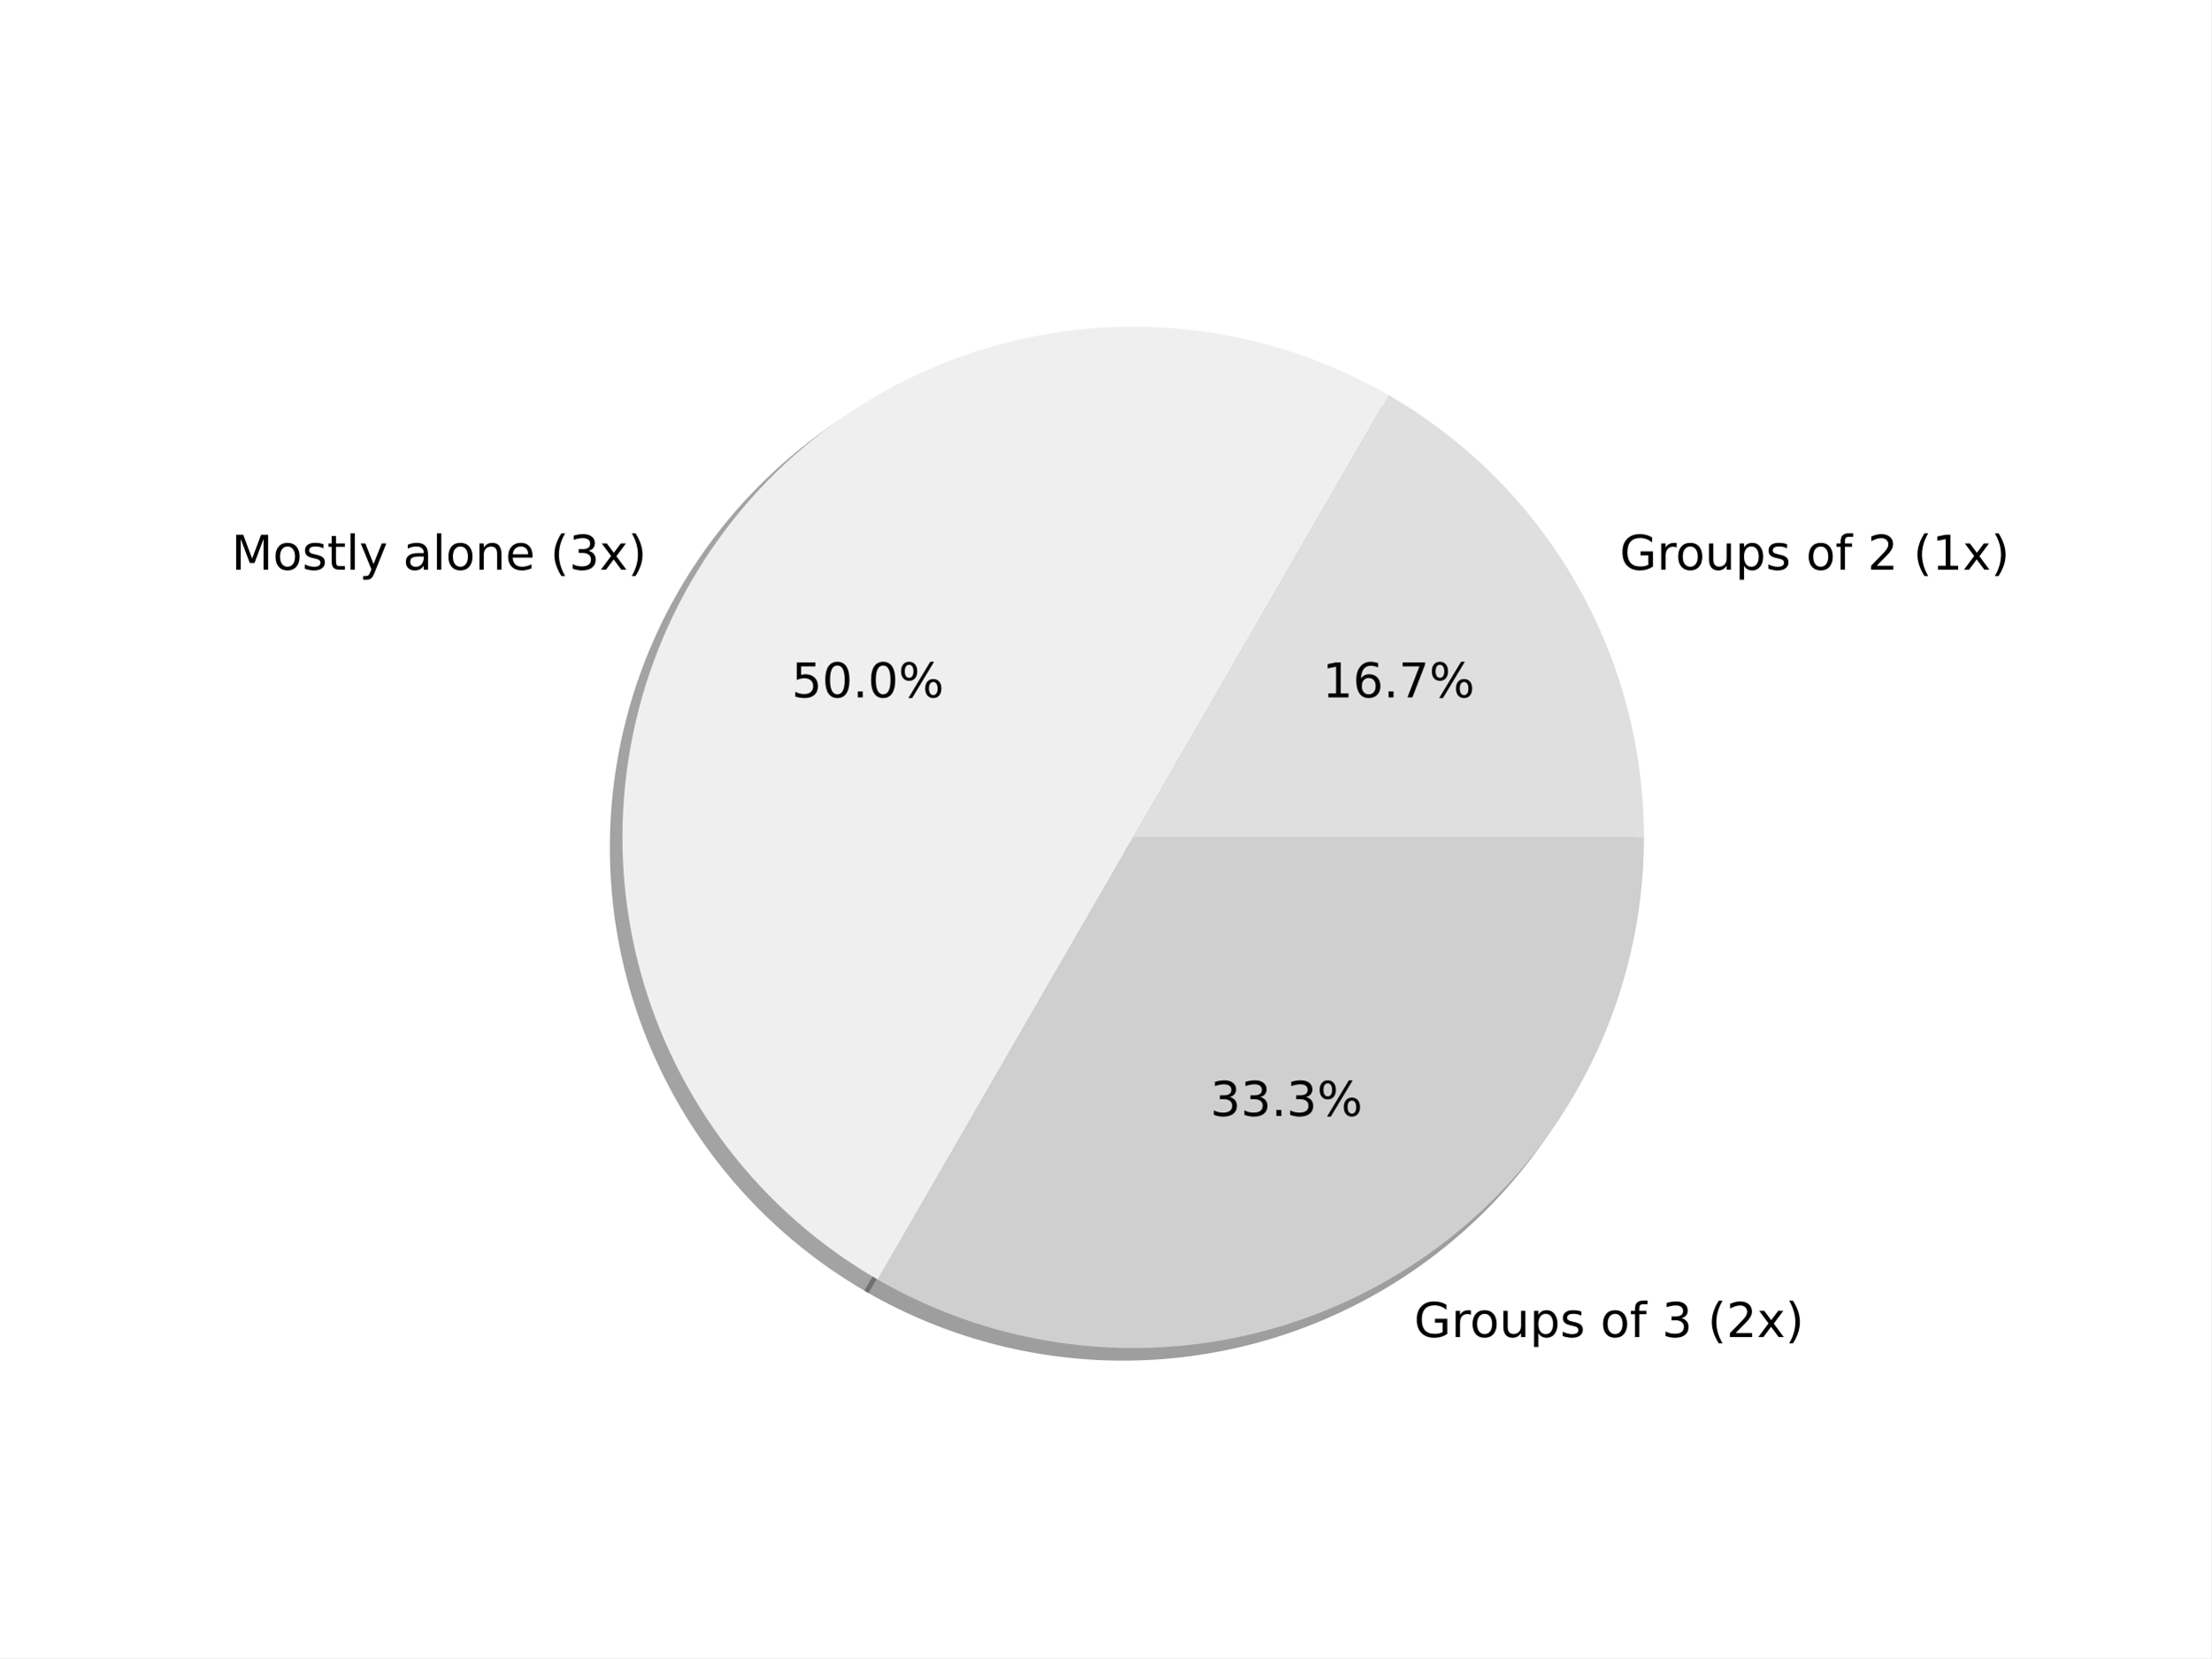
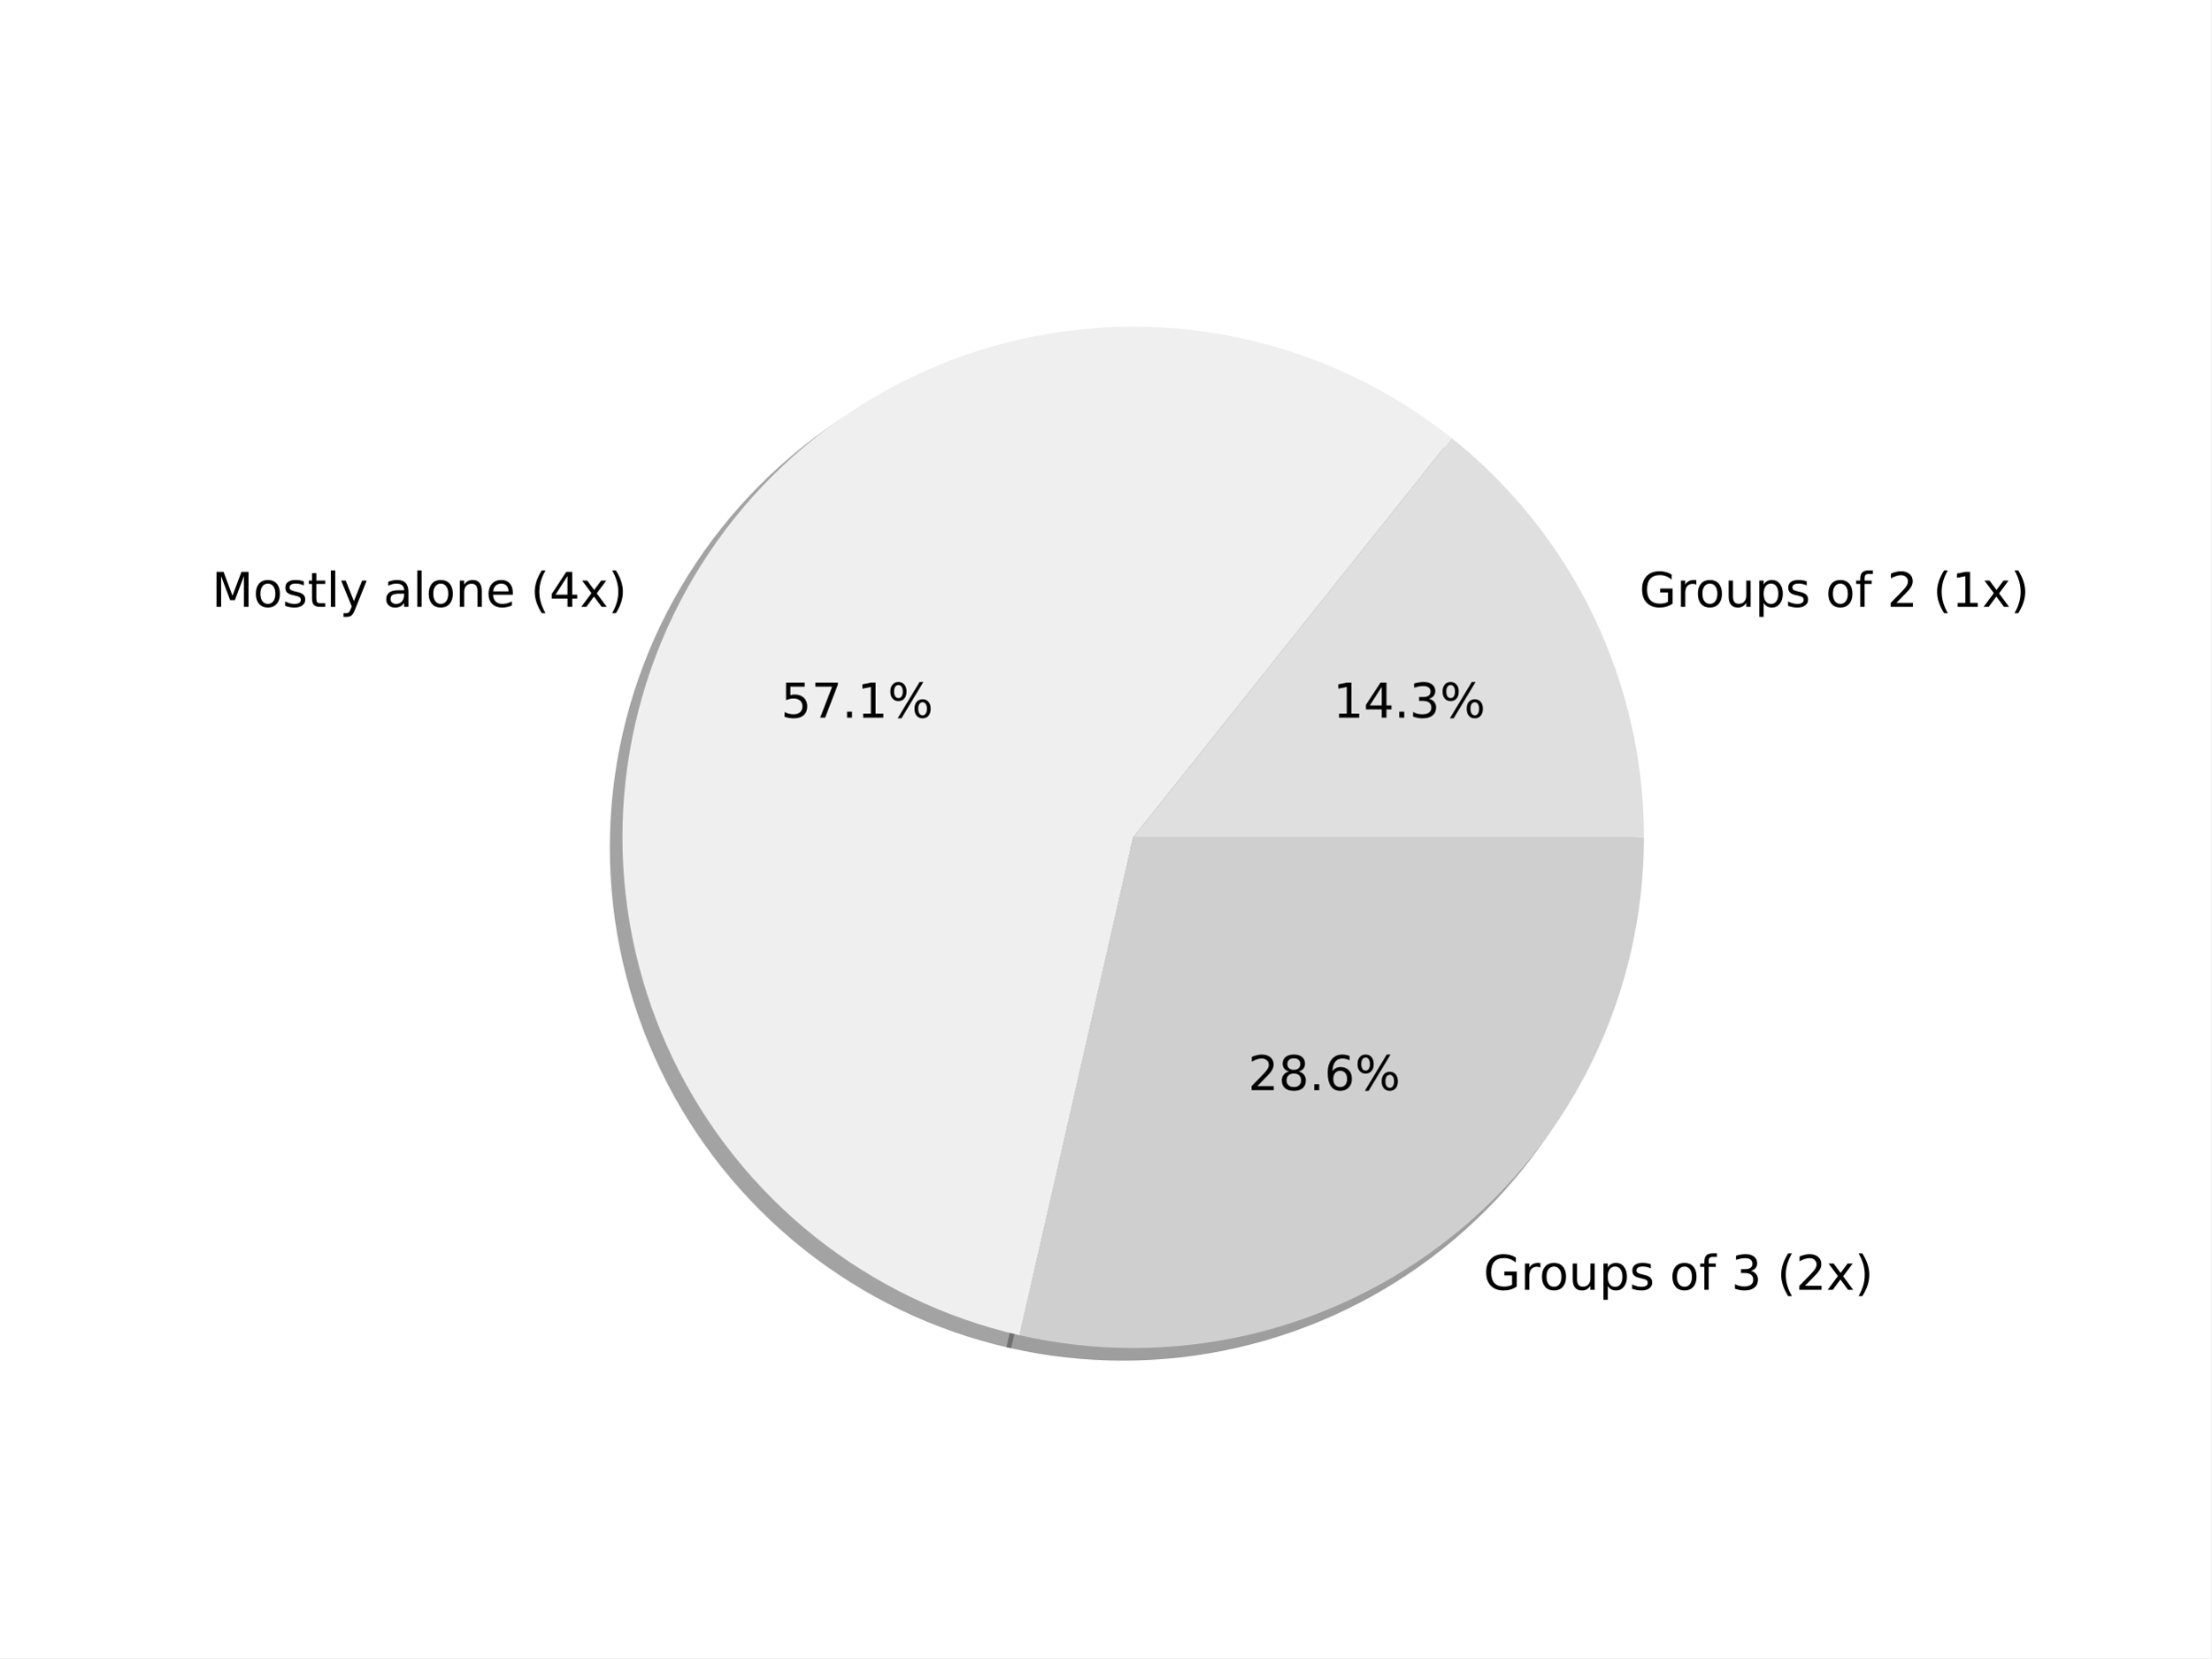
<svg xmlns="http://www.w3.org/2000/svg" xmlns:xlink="http://www.w3.org/1999/xlink" width="460.8pt" height="345.6pt" viewBox="0 0 460.8 345.6" version="1.1">
  <defs>
    <style type="text/css">*{stroke-linejoin: round; stroke-linecap: butt}</style>
  </defs>
  <g id="figure_1">
    <g id="patch_1">
      <path d="M 0 345.6  L 460.8 345.6  L 460.8 0  L 0 0  z " style="fill: #ffffff" />
    </g>
    <g id="axes_1">
      <g id="patch_2">
-         <path d="M 340.476 176.657  C 340.476 157.973 335.557 139.615 326.215 123.434  C 316.873 107.254 303.434 93.815 287.254 84.473  L 234.031 176.657  L 340.476 176.657  z " style="fill: #434343; opacity: 0.5; stroke: #434343; stroke-linejoin: miter" />
+         <path d="M 340.476 176.657  C 340.476 160.666 336.873 144.879 329.935 130.472  C 322.996 116.065 312.9 103.405 300.398 93.435  L 234.031 176.657  L 340.476 176.657  z " style="fill: #434343; opacity: 0.5; stroke: #434343; stroke-linejoin: miter" />
      </g>
      <g id="patch_3">
-         <path d="M 287.254 84.473  C 262.814 70.363 233.74 66.535 206.481 73.839  C 179.223 81.143 155.957 98.995 141.847 123.434  C 127.737 147.874 123.909 176.948 131.213 204.207  C 138.517 231.465 156.369 254.731 180.809 268.841  L 234.031 176.657  L 287.254 84.473  z " style="fill: #484848; opacity: 0.5; stroke: #484848; stroke-linejoin: miter" />
+         <path d="M 300.398 93.435  C 287.896 83.465 273.307 76.439 257.717 72.881  C 242.128 69.323 225.935 69.323 210.345 72.881  C 194.755 76.439 180.166 83.465 167.664 93.435  C 155.162 103.405 145.066 116.065 138.128 130.472  C 131.19 144.879 127.586 160.666 127.586 176.657  C 127.586 192.648 131.19 208.435 138.128 222.842  C 145.066 237.249 155.162 249.909 167.664 259.879  C 180.166 269.849 194.755 276.875 210.345 280.433  L 234.031 176.657  L 300.398 93.435  z " style="fill: #484848; opacity: 0.5; stroke: #484848; stroke-linejoin: miter" />
      </g>
      <g id="patch_4">
-         <path d="M 180.809 268.841  C 196.989 278.183 215.348 283.102 234.031 283.102  C 252.715 283.102 271.073 278.183 287.254 268.841  C 303.434 259.499 316.873 246.06 326.215 229.879  C 335.557 213.699 340.476 195.34 340.476 176.657  L 234.031 176.657  L 180.809 268.841  z " style="fill: #3e3e3e; opacity: 0.5; stroke: #3e3e3e; stroke-linejoin: miter" />
+         <path d="M 210.345 280.433  C 225.935 283.991 242.128 283.991 257.717 280.433  C 273.307 276.875 287.896 269.849 300.398 259.879  C 312.9 249.909 322.996 237.249 329.935 222.842  C 336.873 208.434 340.476 192.647 340.476 176.657  L 234.031 176.657  L 210.345 280.433  z " style="fill: #3e3e3e; opacity: 0.5; stroke: #3e3e3e; stroke-linejoin: miter" />
      </g>
      <g id="patch_5">
-         <path d="M 342.605 174.528  C 342.605 155.844 337.686 137.486 328.344 121.306  C 319.002 105.125 305.563 91.686 289.382 82.344  L 236.16 174.528  L 342.605 174.528  z " style="fill: #dfdfdf" />
+         <path d="M 342.605 174.528  C 342.605 158.537 339.002 142.75 332.063 128.343  C 325.125 113.936 315.029 101.276 302.527 91.306  L 236.16 174.528  L 342.605 174.528  z " style="fill: #dfdfdf" />
      </g>
      <g id="patch_6">
-         <path d="M 289.382 82.344  C 264.943 68.234 235.869 64.406 208.61 71.71  C 181.352 79.014 158.086 96.866 143.976 121.306  C 129.866 145.745 126.038 174.819 133.342 202.078  C 140.646 229.336 158.498 252.602 182.938 266.712  L 236.16 174.528  L 289.382 82.344  z " style="fill: #efefef" />
+         <path d="M 302.527 91.306  C 290.025 81.336 275.436 74.31 259.846 70.752  C 244.256 67.194 228.064 67.194 212.474 70.752  C 196.884 74.31 182.295 81.336 169.793 91.306  C 157.291 101.276 147.195 113.936 140.257 128.343  C 133.318 142.75 129.715 158.537 129.715 174.528  C 129.715 190.519 133.318 206.306 140.257 220.713  C 147.195 235.12 157.291 247.78 169.793 257.75  C 182.295 267.72 196.884 274.746 212.474 278.304  L 236.16 174.528  L 302.527 91.306  z " style="fill: #efefef" />
      </g>
      <g id="patch_7">
-         <path d="M 182.938 266.712  C 199.118 276.054 217.476 280.973 236.16 280.973  C 254.844 280.973 273.202 276.054 289.382 266.712  C 305.563 257.37 319.002 243.931 328.344 227.75  C 337.686 211.57 342.605 193.212 342.605 174.528  L 236.16 174.528  L 182.938 266.712  z " style="fill: #cfcfcf" />
+         <path d="M 212.474 278.304  C 228.064 281.862 244.257 281.862 259.846 278.304  C 275.436 274.746 290.025 267.72 302.527 257.75  C 315.029 247.78 325.125 235.12 332.063 220.713  C 339.002 206.306 342.605 190.519 342.605 174.528  L 236.16 174.528  L 212.474 278.304  z " style="fill: #cfcfcf" />
      </g>
      <g id="matplotlib.axis_1" />
      <g id="matplotlib.axis_2" />
      <g id="text_1">
-         <g transform="translate(337.5623 118.7427)scale(0.1 -0.1)">
+         <g transform="translate(341.6538 126.4842)scale(0.1 -0.1)">
          <defs>
            <path id="DejaVuSans-47" d="M 3809 666  L 3809 1919  L 2778 1919  L 2778 2438  L 4434 2438  L 4434 434  Q 4069 175 3628 42  Q 3188 -91 2688 -91  Q 1594 -91 976 548  Q 359 1188 359 2328  Q 359 3472 976 4111  Q 1594 4750 2688 4750  Q 3144 4750 3555 4637  Q 3966 4525 4313 4306  L 4313 3634  Q 3963 3931 3569 4081  Q 3175 4231 2741 4231  Q 1884 4231 1454 3753  Q 1025 3275 1025 2328  Q 1025 1384 1454 906  Q 1884 428 2741 428  Q 3075 428 3337 486  Q 3600 544 3809 666  z " transform="scale(0.015625)" />
            <path id="DejaVuSans-72" d="M 2631 2963  Q 2534 3019 2420 3045  Q 2306 3072 2169 3072  Q 1681 3072 1420 2755  Q 1159 2438 1159 1844  L 1159 0  L 581 0  L 581 3500  L 1159 3500  L 1159 2956  Q 1341 3275 1631 3429  Q 1922 3584 2338 3584  Q 2397 3584 2469 3576  Q 2541 3569 2628 3553  L 2631 2963  z " transform="scale(0.015625)" />
            <path id="DejaVuSans-6f" d="M 1959 3097  Q 1497 3097 1228 2736  Q 959 2375 959 1747  Q 959 1119 1226 758  Q 1494 397 1959 397  Q 2419 397 2687 759  Q 2956 1122 2956 1747  Q 2956 2369 2687 2733  Q 2419 3097 1959 3097  z M 1959 3584  Q 2709 3584 3137 3096  Q 3566 2609 3566 1747  Q 3566 888 3137 398  Q 2709 -91 1959 -91  Q 1206 -91 779 398  Q 353 888 353 1747  Q 353 2609 779 3096  Q 1206 3584 1959 3584  z " transform="scale(0.015625)" />
            <path id="DejaVuSans-75" d="M 544 1381  L 544 3500  L 1119 3500  L 1119 1403  Q 1119 906 1312 657  Q 1506 409 1894 409  Q 2359 409 2629 706  Q 2900 1003 2900 1516  L 2900 3500  L 3475 3500  L 3475 0  L 2900 0  L 2900 538  Q 2691 219 2414 64  Q 2138 -91 1772 -91  Q 1169 -91 856 284  Q 544 659 544 1381  z M 1991 3584  L 1991 3584  z " transform="scale(0.015625)" />
            <path id="DejaVuSans-70" d="M 1159 525  L 1159 -1331  L 581 -1331  L 581 3500  L 1159 3500  L 1159 2969  Q 1341 3281 1617 3432  Q 1894 3584 2278 3584  Q 2916 3584 3314 3078  Q 3713 2572 3713 1747  Q 3713 922 3314 415  Q 2916 -91 2278 -91  Q 1894 -91 1617 61  Q 1341 213 1159 525  z M 3116 1747  Q 3116 2381 2855 2742  Q 2594 3103 2138 3103  Q 1681 3103 1420 2742  Q 1159 2381 1159 1747  Q 1159 1113 1420 752  Q 1681 391 2138 391  Q 2594 391 2855 752  Q 3116 1113 3116 1747  z " transform="scale(0.015625)" />
            <path id="DejaVuSans-73" d="M 2834 3397  L 2834 2853  Q 2591 2978 2328 3040  Q 2066 3103 1784 3103  Q 1356 3103 1142 2972  Q 928 2841 928 2578  Q 928 2378 1081 2264  Q 1234 2150 1697 2047  L 1894 2003  Q 2506 1872 2764 1633  Q 3022 1394 3022 966  Q 3022 478 2636 193  Q 2250 -91 1575 -91  Q 1294 -91 989 -36  Q 684 19 347 128  L 347 722  Q 666 556 975 473  Q 1284 391 1588 391  Q 1994 391 2212 530  Q 2431 669 2431 922  Q 2431 1156 2273 1281  Q 2116 1406 1581 1522  L 1381 1569  Q 847 1681 609 1914  Q 372 2147 372 2553  Q 372 3047 722 3315  Q 1072 3584 1716 3584  Q 2034 3584 2315 3537  Q 2597 3491 2834 3397  z " transform="scale(0.015625)" />
            <path id="DejaVuSans-20" transform="scale(0.015625)" />
            <path id="DejaVuSans-66" d="M 2375 4863  L 2375 4384  L 1825 4384  Q 1516 4384 1395 4259  Q 1275 4134 1275 3809  L 1275 3500  L 2222 3500  L 2222 3053  L 1275 3053  L 1275 0  L 697 0  L 697 3053  L 147 3053  L 147 3500  L 697 3500  L 697 3744  Q 697 4328 969 4595  Q 1241 4863 1831 4863  L 2375 4863  z " transform="scale(0.015625)" />
            <path id="DejaVuSans-32" d="M 1228 531  L 3431 531  L 3431 0  L 469 0  L 469 531  Q 828 903 1448 1529  Q 2069 2156 2228 2338  Q 2531 2678 2651 2914  Q 2772 3150 2772 3378  Q 2772 3750 2511 3984  Q 2250 4219 1831 4219  Q 1534 4219 1204 4116  Q 875 4013 500 3803  L 500 4441  Q 881 4594 1212 4672  Q 1544 4750 1819 4750  Q 2544 4750 2975 4387  Q 3406 4025 3406 3419  Q 3406 3131 3298 2873  Q 3191 2616 2906 2266  Q 2828 2175 2409 1742  Q 1991 1309 1228 531  z " transform="scale(0.015625)" />
            <path id="DejaVuSans-28" d="M 1984 4856  Q 1566 4138 1362 3434  Q 1159 2731 1159 2009  Q 1159 1288 1364 580  Q 1569 -128 1984 -844  L 1484 -844  Q 1016 -109 783 600  Q 550 1309 550 2009  Q 550 2706 781 3412  Q 1013 4119 1484 4856  L 1984 4856  z " transform="scale(0.015625)" />
            <path id="DejaVuSans-31" d="M 794 531  L 1825 531  L 1825 4091  L 703 3866  L 703 4441  L 1819 4666  L 2450 4666  L 2450 531  L 3481 531  L 3481 0  L 794 0  L 794 531  z " transform="scale(0.015625)" />
            <path id="DejaVuSans-78" d="M 3513 3500  L 2247 1797  L 3578 0  L 2900 0  L 1881 1375  L 863 0  L 184 0  L 1544 1831  L 300 3500  L 978 3500  L 1906 2253  L 2834 3500  L 3513 3500  z " transform="scale(0.015625)" />
            <path id="DejaVuSans-29" d="M 513 4856  L 1013 4856  Q 1481 4119 1714 3412  Q 1947 2706 1947 2009  Q 1947 1309 1714 600  Q 1481 -109 1013 -844  L 513 -844  Q 928 -128 1133 580  Q 1338 1288 1338 2009  Q 1338 2731 1133 3434  Q 928 4138 513 4856  z " transform="scale(0.015625)" />
          </defs>
          <use xlink:href="#DejaVuSans-47" />
          <use xlink:href="#DejaVuSans-72" x="77.49" />
          <use xlink:href="#DejaVuSans-6f" x="116.354" />
          <use xlink:href="#DejaVuSans-75" x="177.535" />
          <use xlink:href="#DejaVuSans-70" x="240.914" />
          <use xlink:href="#DejaVuSans-73" x="304.391" />
          <use xlink:href="#DejaVuSans-20" x="356.49" />
          <use xlink:href="#DejaVuSans-6f" x="388.277" />
          <use xlink:href="#DejaVuSans-66" x="449.459" />
          <use xlink:href="#DejaVuSans-20" x="484.664" />
          <use xlink:href="#DejaVuSans-32" x="516.451" />
          <use xlink:href="#DejaVuSans-20" x="580.074" />
          <use xlink:href="#DejaVuSans-28" x="611.861" />
          <use xlink:href="#DejaVuSans-31" x="650.875" />
          <use xlink:href="#DejaVuSans-78" x="714.498" />
          <use xlink:href="#DejaVuSans-29" x="773.678" />
        </g>
      </g>
      <g id="text_2">
-         <g transform="translate(275.5867 145.3539)scale(0.1 -0.1)">
+         <g transform="translate(277.8185 149.5766)scale(0.1 -0.1)">
          <defs>
-             <path id="DejaVuSans-36" d="M 2113 2584  Q 1688 2584 1439 2293  Q 1191 2003 1191 1497  Q 1191 994 1439 701  Q 1688 409 2113 409  Q 2538 409 2786 701  Q 3034 994 3034 1497  Q 3034 2003 2786 2293  Q 2538 2584 2113 2584  z M 3366 4563  L 3366 3988  Q 3128 4100 2886 4159  Q 2644 4219 2406 4219  Q 1781 4219 1451 3797  Q 1122 3375 1075 2522  Q 1259 2794 1537 2939  Q 1816 3084 2150 3084  Q 2853 3084 3261 2657  Q 3669 2231 3669 1497  Q 3669 778 3244 343  Q 2819 -91 2113 -91  Q 1303 -91 875 529  Q 447 1150 447 2328  Q 447 3434 972 4092  Q 1497 4750 2381 4750  Q 2619 4750 2861 4703  Q 3103 4656 3366 4563  z " transform="scale(0.015625)" />
+             <path id="DejaVuSans-34" d="M 2419 4116  L 825 1625  L 2419 1625  L 2419 4116  z M 2253 4666  L 3047 4666  L 3047 1625  L 3713 1625  L 3713 1100  L 3047 1100  L 3047 0  L 2419 0  L 2419 1100  L 313 1100  L 313 1709  L 2253 4666  z " transform="scale(0.015625)" />
            <path id="DejaVuSans-2e" d="M 684 794  L 1344 794  L 1344 0  L 684 0  L 684 794  z " transform="scale(0.015625)" />
-             <path id="DejaVuSans-37" d="M 525 4666  L 3525 4666  L 3525 4397  L 1831 0  L 1172 0  L 2766 4134  L 525 4134  L 525 4666  z " transform="scale(0.015625)" />
+             <path id="DejaVuSans-33" d="M 2597 2516  Q 3050 2419 3304 2112  Q 3559 1806 3559 1356  Q 3559 666 3084 287  Q 2609 -91 1734 -91  Q 1441 -91 1130 -33  Q 819 25 488 141  L 488 750  Q 750 597 1062 519  Q 1375 441 1716 441  Q 2309 441 2620 675  Q 2931 909 2931 1356  Q 2931 1769 2642 2001  Q 2353 2234 1838 2234  L 1294 2234  L 1294 2753  L 1863 2753  Q 2328 2753 2575 2939  Q 2822 3125 2822 3475  Q 2822 3834 2567 4026  Q 2313 4219 1838 4219  Q 1578 4219 1281 4162  Q 984 4106 628 3988  L 628 4550  Q 988 4650 1302 4700  Q 1616 4750 1894 4750  Q 2613 4750 3031 4423  Q 3450 4097 3450 3541  Q 3450 3153 3228 2886  Q 3006 2619 2597 2516  z " transform="scale(0.015625)" />
            <path id="DejaVuSans-25" d="M 4653 2053  Q 4381 2053 4226 1822  Q 4072 1591 4072 1178  Q 4072 772 4226 539  Q 4381 306 4653 306  Q 4919 306 5073 539  Q 5228 772 5228 1178  Q 5228 1588 5073 1820  Q 4919 2053 4653 2053  z M 4653 2450  Q 5147 2450 5437 2106  Q 5728 1763 5728 1178  Q 5728 594 5436 251  Q 5144 -91 4653 -91  Q 4153 -91 3862 251  Q 3572 594 3572 1178  Q 3572 1766 3864 2108  Q 4156 2450 4653 2450  z M 1428 4353  Q 1159 4353 1004 4120  Q 850 3888 850 3481  Q 850 3069 1003 2837  Q 1156 2606 1428 2606  Q 1700 2606 1854 2837  Q 2009 3069 2009 3481  Q 2009 3884 1853 4118  Q 1697 4353 1428 4353  z M 4250 4750  L 4750 4750  L 1831 -91  L 1331 -91  L 4250 4750  z M 1428 4750  Q 1922 4750 2215 4408  Q 2509 4066 2509 3481  Q 2509 2891 2217 2550  Q 1925 2209 1428 2209  Q 931 2209 642 2551  Q 353 2894 353 3481  Q 353 4063 643 4406  Q 934 4750 1428 4750  z " transform="scale(0.015625)" />
          </defs>
          <use xlink:href="#DejaVuSans-31" />
-           <use xlink:href="#DejaVuSans-36" x="63.623" />
+           <use xlink:href="#DejaVuSans-34" x="63.623" />
          <use xlink:href="#DejaVuSans-2e" x="127.246" />
-           <use xlink:href="#DejaVuSans-37" x="159.033" />
+           <use xlink:href="#DejaVuSans-33" x="159.033" />
          <use xlink:href="#DejaVuSans-25" x="222.656" />
        </g>
      </g>
      <g id="text_3">
-         <g transform="translate(48.22802 118.7427)scale(0.1 -0.1)">
+         <g transform="translate(44.13651 126.4843)scale(0.1 -0.1)">
          <defs>
            <path id="DejaVuSans-4d" d="M 628 4666  L 1569 4666  L 2759 1491  L 3956 4666  L 4897 4666  L 4897 0  L 4281 0  L 4281 4097  L 3078 897  L 2444 897  L 1241 4097  L 1241 0  L 628 0  L 628 4666  z " transform="scale(0.015625)" />
            <path id="DejaVuSans-74" d="M 1172 4494  L 1172 3500  L 2356 3500  L 2356 3053  L 1172 3053  L 1172 1153  Q 1172 725 1289 603  Q 1406 481 1766 481  L 2356 481  L 2356 0  L 1766 0  Q 1100 0 847 248  Q 594 497 594 1153  L 594 3053  L 172 3053  L 172 3500  L 594 3500  L 594 4494  L 1172 4494  z " transform="scale(0.015625)" />
            <path id="DejaVuSans-6c" d="M 603 4863  L 1178 4863  L 1178 0  L 603 0  L 603 4863  z " transform="scale(0.015625)" />
            <path id="DejaVuSans-79" d="M 2059 -325  Q 1816 -950 1584 -1140  Q 1353 -1331 966 -1331  L 506 -1331  L 506 -850  L 844 -850  Q 1081 -850 1212 -737  Q 1344 -625 1503 -206  L 1606 56  L 191 3500  L 800 3500  L 1894 763  L 2988 3500  L 3597 3500  L 2059 -325  z " transform="scale(0.015625)" />
            <path id="DejaVuSans-61" d="M 2194 1759  Q 1497 1759 1228 1600  Q 959 1441 959 1056  Q 959 750 1161 570  Q 1363 391 1709 391  Q 2188 391 2477 730  Q 2766 1069 2766 1631  L 2766 1759  L 2194 1759  z M 3341 1997  L 3341 0  L 2766 0  L 2766 531  Q 2569 213 2275 61  Q 1981 -91 1556 -91  Q 1019 -91 701 211  Q 384 513 384 1019  Q 384 1609 779 1909  Q 1175 2209 1959 2209  L 2766 2209  L 2766 2266  Q 2766 2663 2505 2880  Q 2244 3097 1772 3097  Q 1472 3097 1187 3025  Q 903 2953 641 2809  L 641 3341  Q 956 3463 1253 3523  Q 1550 3584 1831 3584  Q 2591 3584 2966 3190  Q 3341 2797 3341 1997  z " transform="scale(0.015625)" />
            <path id="DejaVuSans-6e" d="M 3513 2113  L 3513 0  L 2938 0  L 2938 2094  Q 2938 2591 2744 2837  Q 2550 3084 2163 3084  Q 1697 3084 1428 2787  Q 1159 2491 1159 1978  L 1159 0  L 581 0  L 581 3500  L 1159 3500  L 1159 2956  Q 1366 3272 1645 3428  Q 1925 3584 2291 3584  Q 2894 3584 3203 3211  Q 3513 2838 3513 2113  z " transform="scale(0.015625)" />
            <path id="DejaVuSans-65" d="M 3597 1894  L 3597 1613  L 953 1613  Q 991 1019 1311 708  Q 1631 397 2203 397  Q 2534 397 2845 478  Q 3156 559 3463 722  L 3463 178  Q 3153 47 2828 -22  Q 2503 -91 2169 -91  Q 1331 -91 842 396  Q 353 884 353 1716  Q 353 2575 817 3079  Q 1281 3584 2069 3584  Q 2775 3584 3186 3129  Q 3597 2675 3597 1894  z M 3022 2063  Q 3016 2534 2758 2815  Q 2500 3097 2075 3097  Q 1594 3097 1305 2825  Q 1016 2553 972 2059  L 3022 2063  z " transform="scale(0.015625)" />
-             <path id="DejaVuSans-33" d="M 2597 2516  Q 3050 2419 3304 2112  Q 3559 1806 3559 1356  Q 3559 666 3084 287  Q 2609 -91 1734 -91  Q 1441 -91 1130 -33  Q 819 25 488 141  L 488 750  Q 750 597 1062 519  Q 1375 441 1716 441  Q 2309 441 2620 675  Q 2931 909 2931 1356  Q 2931 1769 2642 2001  Q 2353 2234 1838 2234  L 1294 2234  L 1294 2753  L 1863 2753  Q 2328 2753 2575 2939  Q 2822 3125 2822 3475  Q 2822 3834 2567 4026  Q 2313 4219 1838 4219  Q 1578 4219 1281 4162  Q 984 4106 628 3988  L 628 4550  Q 988 4650 1302 4700  Q 1616 4750 1894 4750  Q 2613 4750 3031 4423  Q 3450 4097 3450 3541  Q 3450 3153 3228 2886  Q 3006 2619 2597 2516  z " transform="scale(0.015625)" />
          </defs>
          <use xlink:href="#DejaVuSans-4d" />
          <use xlink:href="#DejaVuSans-6f" x="86.279" />
          <use xlink:href="#DejaVuSans-73" x="147.461" />
          <use xlink:href="#DejaVuSans-74" x="199.561" />
          <use xlink:href="#DejaVuSans-6c" x="238.77" />
          <use xlink:href="#DejaVuSans-79" x="266.553" />
          <use xlink:href="#DejaVuSans-20" x="325.732" />
          <use xlink:href="#DejaVuSans-61" x="357.52" />
          <use xlink:href="#DejaVuSans-6c" x="418.799" />
          <use xlink:href="#DejaVuSans-6f" x="446.582" />
          <use xlink:href="#DejaVuSans-6e" x="507.764" />
          <use xlink:href="#DejaVuSans-65" x="571.143" />
          <use xlink:href="#DejaVuSans-20" x="632.666" />
          <use xlink:href="#DejaVuSans-28" x="664.453" />
-           <use xlink:href="#DejaVuSans-33" x="703.467" />
+           <use xlink:href="#DejaVuSans-34" x="703.467" />
          <use xlink:href="#DejaVuSans-78" x="767.09" />
          <use xlink:href="#DejaVuSans-29" x="826.27" />
        </g>
      </g>
      <g id="text_4">
-         <g transform="translate(164.9661 145.3539)scale(0.1 -0.1)">
+         <g transform="translate(162.7343 149.5766)scale(0.1 -0.1)">
          <defs>
            <path id="DejaVuSans-35" d="M 691 4666  L 3169 4666  L 3169 4134  L 1269 4134  L 1269 2991  Q 1406 3038 1543 3061  Q 1681 3084 1819 3084  Q 2600 3084 3056 2656  Q 3513 2228 3513 1497  Q 3513 744 3044 326  Q 2575 -91 1722 -91  Q 1428 -91 1123 -41  Q 819 9 494 109  L 494 744  Q 775 591 1075 516  Q 1375 441 1709 441  Q 2250 441 2565 725  Q 2881 1009 2881 1497  Q 2881 1984 2565 2268  Q 2250 2553 1709 2553  Q 1456 2553 1204 2497  Q 953 2441 691 2322  L 691 4666  z " transform="scale(0.015625)" />
-             <path id="DejaVuSans-30" d="M 2034 4250  Q 1547 4250 1301 3770  Q 1056 3291 1056 2328  Q 1056 1369 1301 889  Q 1547 409 2034 409  Q 2525 409 2770 889  Q 3016 1369 3016 2328  Q 3016 3291 2770 3770  Q 2525 4250 2034 4250  z M 2034 4750  Q 2819 4750 3233 4129  Q 3647 3509 3647 2328  Q 3647 1150 3233 529  Q 2819 -91 2034 -91  Q 1250 -91 836 529  Q 422 1150 422 2328  Q 422 3509 836 4129  Q 1250 4750 2034 4750  z " transform="scale(0.015625)" />
+             <path id="DejaVuSans-37" d="M 525 4666  L 3525 4666  L 3525 4397  L 1831 0  L 1172 0  L 2766 4134  L 525 4134  L 525 4666  z " transform="scale(0.015625)" />
          </defs>
          <use xlink:href="#DejaVuSans-35" />
-           <use xlink:href="#DejaVuSans-30" x="63.623" />
+           <use xlink:href="#DejaVuSans-37" x="63.623" />
          <use xlink:href="#DejaVuSans-2e" x="127.246" />
-           <use xlink:href="#DejaVuSans-30" x="159.033" />
+           <use xlink:href="#DejaVuSans-31" x="159.033" />
          <use xlink:href="#DejaVuSans-25" x="222.656" />
        </g>
      </g>
      <g id="text_5">
-         <g transform="translate(294.7046 278.6897)scale(0.1 -0.1)">
+         <g transform="translate(309.164 268.8314)scale(0.1 -0.1)">
          <use xlink:href="#DejaVuSans-47" />
          <use xlink:href="#DejaVuSans-72" x="77.49" />
          <use xlink:href="#DejaVuSans-6f" x="116.354" />
          <use xlink:href="#DejaVuSans-75" x="177.535" />
          <use xlink:href="#DejaVuSans-70" x="240.914" />
          <use xlink:href="#DejaVuSans-73" x="304.391" />
          <use xlink:href="#DejaVuSans-20" x="356.49" />
          <use xlink:href="#DejaVuSans-6f" x="388.277" />
          <use xlink:href="#DejaVuSans-66" x="449.459" />
          <use xlink:href="#DejaVuSans-20" x="484.664" />
          <use xlink:href="#DejaVuSans-33" x="516.451" />
          <use xlink:href="#DejaVuSans-20" x="580.074" />
          <use xlink:href="#DejaVuSans-28" x="611.861" />
          <use xlink:href="#DejaVuSans-32" x="650.875" />
          <use xlink:href="#DejaVuSans-78" x="714.498" />
          <use xlink:href="#DejaVuSans-29" x="773.678" />
        </g>
      </g>
      <g id="text_6">
-         <g transform="translate(252.2098 232.5977)scale(0.1 -0.1)">
-           <use xlink:href="#DejaVuSans-33" />
-           <use xlink:href="#DejaVuSans-33" x="63.623" />
+         <g transform="translate(260.0968 227.2205)scale(0.1 -0.1)">
+           <defs>
+             <path id="DejaVuSans-38" d="M 2034 2216  Q 1584 2216 1326 1975  Q 1069 1734 1069 1313  Q 1069 891 1326 650  Q 1584 409 2034 409  Q 2484 409 2743 651  Q 3003 894 3003 1313  Q 3003 1734 2745 1975  Q 2488 2216 2034 2216  z M 1403 2484  Q 997 2584 770 2862  Q 544 3141 544 3541  Q 544 4100 942 4425  Q 1341 4750 2034 4750  Q 2731 4750 3128 4425  Q 3525 4100 3525 3541  Q 3525 3141 3298 2862  Q 3072 2584 2669 2484  Q 3125 2378 3379 2068  Q 3634 1759 3634 1313  Q 3634 634 3220 271  Q 2806 -91 2034 -91  Q 1263 -91 848 271  Q 434 634 434 1313  Q 434 1759 690 2068  Q 947 2378 1403 2484  z M 1172 3481  Q 1172 3119 1398 2916  Q 1625 2713 2034 2713  Q 2441 2713 2670 2916  Q 2900 3119 2900 3481  Q 2900 3844 2670 4047  Q 2441 4250 2034 4250  Q 1625 4250 1398 4047  Q 1172 3844 1172 3481  z " transform="scale(0.015625)" />
+             <path id="DejaVuSans-36" d="M 2113 2584  Q 1688 2584 1439 2293  Q 1191 2003 1191 1497  Q 1191 994 1439 701  Q 1688 409 2113 409  Q 2538 409 2786 701  Q 3034 994 3034 1497  Q 3034 2003 2786 2293  Q 2538 2584 2113 2584  z M 3366 4563  L 3366 3988  Q 3128 4100 2886 4159  Q 2644 4219 2406 4219  Q 1781 4219 1451 3797  Q 1122 3375 1075 2522  Q 1259 2794 1537 2939  Q 1816 3084 2150 3084  Q 2853 3084 3261 2657  Q 3669 2231 3669 1497  Q 3669 778 3244 343  Q 2819 -91 2113 -91  Q 1303 -91 875 529  Q 447 1150 447 2328  Q 447 3434 972 4092  Q 1497 4750 2381 4750  Q 2619 4750 2861 4703  Q 3103 4656 3366 4563  z " transform="scale(0.015625)" />
+           </defs>
+           <use xlink:href="#DejaVuSans-32" />
+           <use xlink:href="#DejaVuSans-38" x="63.623" />
          <use xlink:href="#DejaVuSans-2e" x="127.246" />
-           <use xlink:href="#DejaVuSans-33" x="159.033" />
+           <use xlink:href="#DejaVuSans-36" x="159.033" />
          <use xlink:href="#DejaVuSans-25" x="222.656" />
        </g>
      </g>
    </g>
  </g>
</svg>
